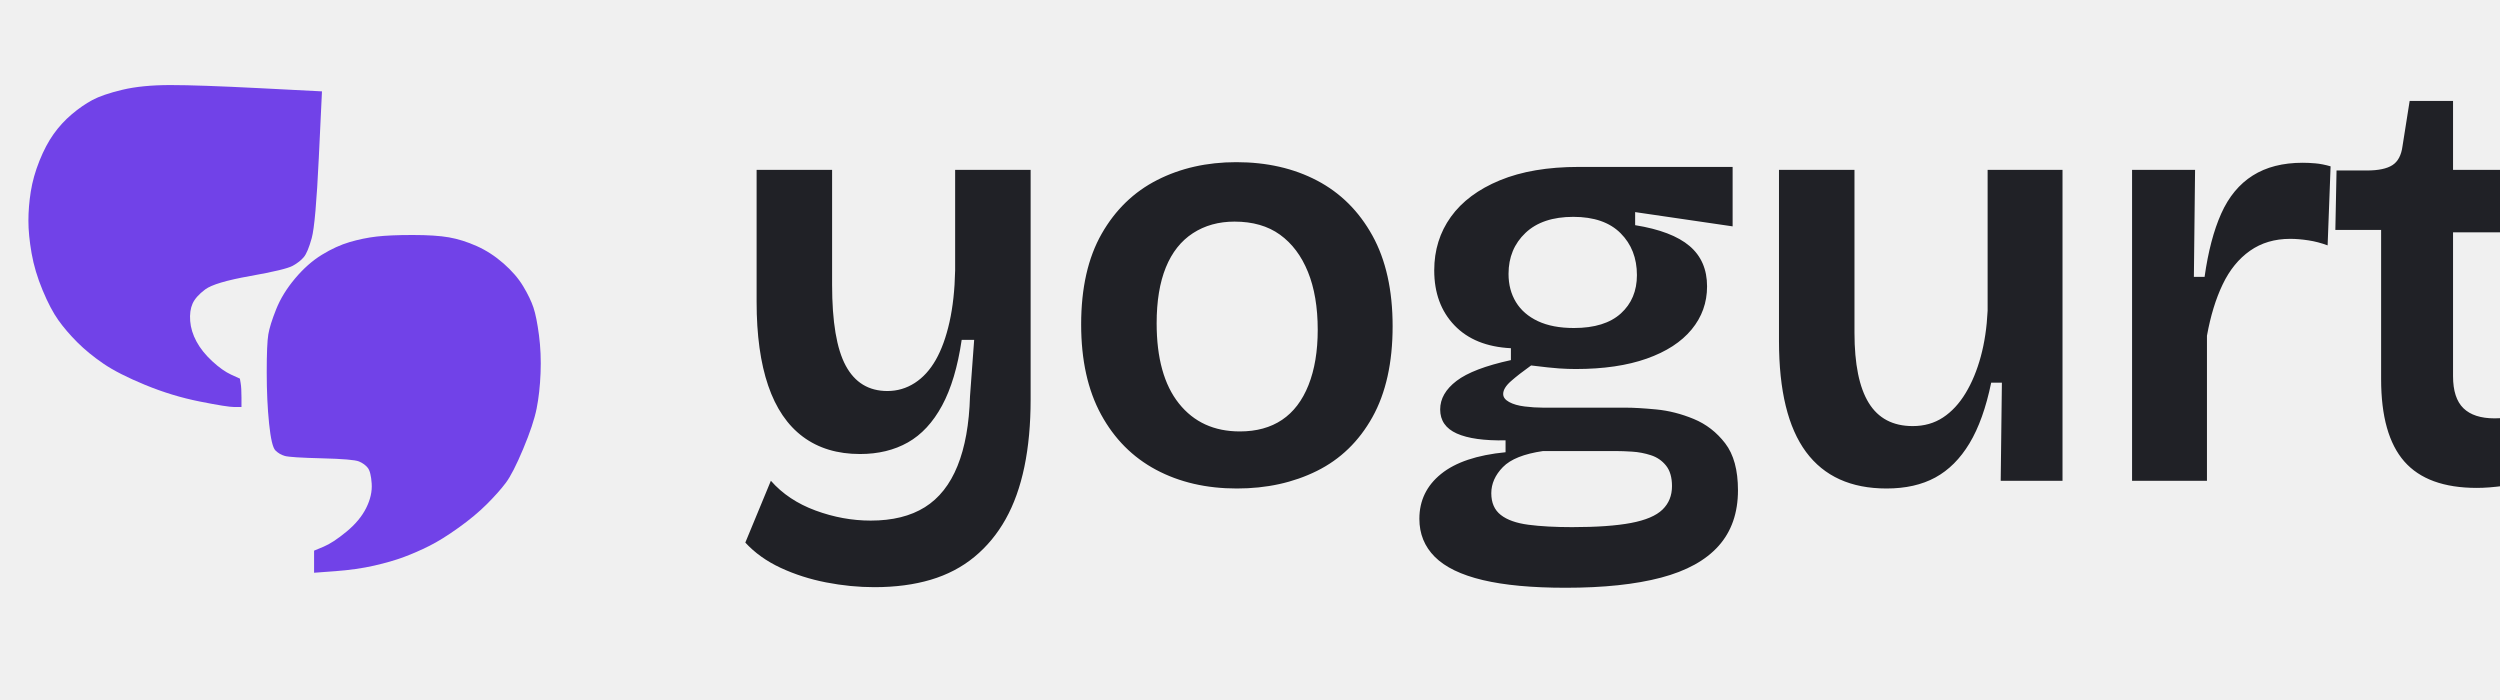
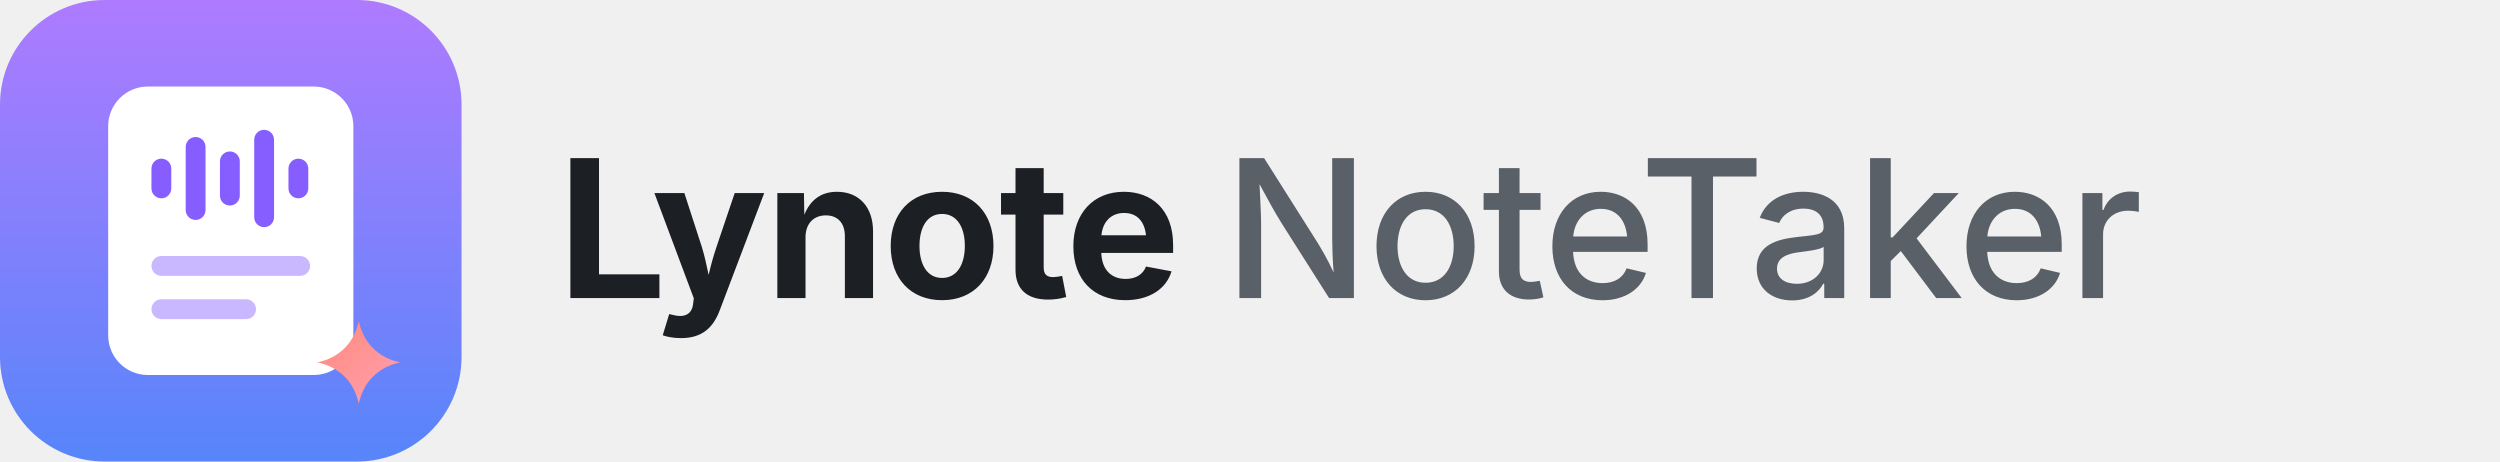
- <svg xmlns="http://www.w3.org/2000/svg" viewBox="0 0 286 80">
-   <path fill="#7142E8" transform="translate(0 5) scale(.65)" d="M21.528 8.111Q25.000 7.278 30.000 7.278L30.000 7.278Q35.000 7.278 45.833 7.833L56.667 8.389L56.667 8.389L56.111 20.056Q55.556 31.722 54.861 34.222L54.861 34.222Q54.167 36.722 53.472 37.556L53.472 37.556Q52.778 38.389 51.528 39.083L51.528 39.083Q50.278 39.778 44.028 40.889L44.028 40.889Q37.778 42.000 36.111 43.250L36.111 43.250Q34.444 44.500 33.889 45.750L33.889 45.750Q33.333 47.000 33.472 48.806L33.472 48.806Q33.611 50.611 34.583 52.417L34.583 52.417Q35.556 54.222 37.361 55.889L37.361 55.889Q39.167 57.556 40.694 58.250L42.222 58.944L42.222 58.944L42.361 59.778Q42.500 60.611 42.500 62.278L42.500 63.944L42.500 63.944L41.250 63.944Q40.000 63.944 35.139 62.972L35.139 62.972Q30.278 62.000 25.556 60.056L25.556 60.056Q20.833 58.111 18.194 56.306L18.194 56.306Q15.556 54.500 13.611 52.556L13.611 52.556Q11.667 50.611 10.278 48.667L10.278 48.667Q8.889 46.722 7.500 43.389L7.500 43.389Q6.111 40.056 5.556 36.861L5.556 36.861Q5.000 33.667 5.000 31.167L5.000 31.167Q5.000 28.667 5.417 26.028L5.417 26.028Q5.833 23.389 6.944 20.611L6.944 20.611Q8.056 17.833 9.444 15.889L9.444 15.889Q10.833 13.944 12.639 12.417L12.639 12.417Q14.444 10.889 16.250 9.917L16.250 9.917Q18.056 8.944 21.528 8.111L21.528 8.111Z M66.250 33.944Q68.611 33.667 72.639 33.667L72.639 33.667Q76.667 33.667 79.028 34.083L79.028 34.083Q81.389 34.500 83.889 35.611L83.889 35.611Q86.389 36.722 88.611 38.667L88.611 38.667Q90.833 40.611 92.083 42.694L92.083 42.694Q93.333 44.778 93.889 46.444L93.889 46.444Q94.444 48.111 94.861 51.306L94.861 51.306Q95.278 54.500 95.139 57.972L95.139 57.972Q95.000 61.444 94.444 64.222L94.444 64.222Q93.889 67.000 92.083 71.306L92.083 71.306Q90.278 75.611 89.028 77.278L89.028 77.278Q87.778 78.944 85.694 81.028L85.694 81.028Q83.611 83.111 80.694 85.194L80.694 85.194Q77.778 87.278 75.556 88.389L75.556 88.389Q73.333 89.500 71.111 90.333L71.111 90.333Q68.889 91.167 65.833 91.861L65.833 91.861Q62.778 92.556 59.028 92.833L55.278 93.111L55.278 93.111L55.278 89.222L55.278 89.222L56.944 88.528Q58.611 87.833 60.972 85.889L60.972 85.889Q63.333 83.944 64.444 81.722L64.444 81.722Q65.556 79.500 65.417 77.417L65.417 77.417Q65.278 75.333 64.722 74.639L64.722 74.639Q64.167 73.944 63.194 73.528L63.194 73.528Q62.222 73.111 56.667 72.972L56.667 72.972Q51.111 72.833 50.139 72.556L50.139 72.556Q49.167 72.278 48.472 71.583L48.472 71.583Q47.778 70.889 47.361 66.861L47.361 66.861Q46.944 62.833 46.944 57.833L46.944 57.833Q46.944 52.833 47.222 51.167L47.222 51.167Q47.500 49.500 48.611 46.722L48.611 46.722Q49.722 43.944 51.944 41.306L51.944 41.306Q54.167 38.667 56.667 37.139L56.667 37.139Q59.167 35.611 61.528 34.917L61.528 34.917Q63.889 34.222 66.250 33.944L66.250 33.944Z" />
-   <path fill="#202126" transform="translate(82 55) scale(.068 -.068)" d="M265 -179Q225 -179 184.0 -171.0Q143 -163 107.5 -146.5Q72 -130 48 -104L91 0Q120 -33 166.0 -50.0Q212 -67 259 -67Q314 -67 350.0 -44.5Q386 -22 405.0 25.0Q424 72 426 142L433 237H412Q402 169 379.0 126.5Q356 84 321.5 64.5Q287 45 241 45Q184 45 145.0 74.0Q106 103 86.5 160.0Q67 217 67 301V523H194V330Q194 236 217.0 193.5Q240 151 287 151Q312 151 333.0 164.5Q354 178 368.5 203.5Q383 229 391.5 267.0Q400 305 401 354V523H528V137Q528 74 517.5 23.5Q507 -27 486.0 -64.5Q465 -102 433.5 -128.0Q402 -154 360.0 -166.5Q318 -179 265 -179ZM875 -13Q798 -13 739.0 18.5Q680 50 646.5 111.5Q613 173 613 263Q613 355 647.5 415.5Q682 476 741.0 506.0Q800 536 874 536Q951 536 1010.0 505.0Q1069 474 1103.0 412.5Q1137 351 1137 260Q1137 168 1103.0 107.0Q1069 46 1009.5 16.5Q950 -13 875 -13ZM880 83Q922 83 951.0 102.5Q980 122 995.5 161.0Q1011 200 1011 254Q1011 311 994.5 351.5Q978 392 947.5 414.0Q917 436 871 436Q831 436 801.0 416.5Q771 397 755.5 359.0Q740 321 740 265Q740 177 777.5 130.0Q815 83 880 83ZM1428 -180Q1343 -180 1288.5 -167.0Q1234 -154 1208.0 -128.0Q1182 -102 1182 -64Q1182 -18 1218.5 11.5Q1255 41 1327 48V68Q1273 67 1245.0 79.5Q1217 92 1217 120Q1217 147 1244.5 168.0Q1272 189 1336 203V223Q1275 226 1241.0 261.5Q1207 297 1207 354Q1207 405 1235.0 444.0Q1263 483 1317.5 505.5Q1372 528 1450 528H1709V428L1545 452V430Q1607 420 1636.5 395.0Q1666 370 1666 327Q1666 286 1640.0 254.5Q1614 223 1564.5 205.5Q1515 188 1445 188Q1432 188 1417.0 189.0Q1402 190 1370 194Q1349 179 1336.0 167.5Q1323 156 1323 146Q1323 138 1333.0 132.5Q1343 127 1359.0 125.0Q1375 123 1390 123H1529Q1549 123 1580.5 120.0Q1612 117 1643.5 104.0Q1675 91 1696.5 63.0Q1718 35 1718 -16Q1718 -73 1685.5 -109.5Q1653 -146 1588.5 -163.0Q1524 -180 1428 -180ZM1439 -78Q1501 -78 1538.0 -71.0Q1575 -64 1591.0 -48.5Q1607 -33 1607 -9Q1607 13 1597.0 25.5Q1587 38 1571.5 43.0Q1556 48 1540.0 49.0Q1524 50 1513 50H1390Q1342 43 1322.5 23.0Q1303 3 1303 -21Q1303 -45 1319.0 -57.5Q1335 -70 1365.5 -74.0Q1396 -78 1439 -78ZM1442 257Q1494 257 1521.0 281.5Q1548 306 1548 346Q1548 389 1520.5 416.5Q1493 444 1441 444Q1389 444 1360.5 417.0Q1332 390 1332 348Q1332 321 1344.5 300.5Q1357 280 1381.5 268.5Q1406 257 1442 257ZM1968 -13Q1878 -13 1832.5 48.5Q1787 110 1787 235V523H1914V249Q1914 170 1938.0 131.0Q1962 92 2012 92Q2041 92 2063.0 106.5Q2085 121 2101.0 147.5Q2117 174 2126.5 209.0Q2136 244 2138 286V523H2264V215V0H2160L2162 165H2144Q2131 102 2107.5 63.0Q2084 24 2050.0 5.5Q2016 -13 1968 -13ZM2381 0V262V523H2487L2485 343H2503Q2512 407 2531.0 449.5Q2550 492 2584.0 513.5Q2618 535 2668 535Q2678 535 2689.5 534.0Q2701 533 2715 529L2710 396Q2694 402 2677.5 404.5Q2661 407 2647 407Q2608 407 2579.5 387.0Q2551 367 2533.5 330.5Q2516 294 2507 244V0ZM2961 -12Q2878 -12 2839.0 32.5Q2800 77 2800 171V422H2723L2725 522H2776Q2805 522 2819.0 531.0Q2833 540 2836 563L2848 639H2921V523H3059V418H2921V176Q2921 139 2938.5 122.0Q2956 105 2991 105Q3010 105 3028.5 109.5Q3047 114 3063 125V5Q3032 -5 3006.5 -8.5Q2981 -12 2961 -12Z" />
+ <svg xmlns="http://www.w3.org/2000/svg" width="520" height="96" viewBox="0 0 520 96">
+   <g transform="scale(.375)">
+     <defs>
+       <linearGradient id="g" x1="0" y1="0" x2="0" y2="1">
+         <stop offset="0" stop-color="#AE7BFF" />
+         <stop offset="1" stop-color="#5785FA" />
+       </linearGradient>
+       <linearGradient id="s" x1="0" y1="0" x2="1" y2="1">
+         <stop offset="0" stop-color="#FF8A7A" />
+         <stop offset="1" stop-color="#FF9FB2" />
+       </linearGradient>
+     </defs>
+     <g transform="translate(0 0) scale(1)">
+       <rect width="256" height="256" rx="58" fill="url(#g)" />
+       <path d="M82 48H174A22 22 0 0 1 196 70V186A22 22 0 0 1 174 208H82A22 22 0 0 1 60 186V70A22 22 0 0 1 82 48Z" fill="#fff" />
+       <g fill="#865EFF">
+         <rect x="84" y="88" width="11" height="22" rx="5.5" />
+         <rect x="103" y="76" width="11" height="46" rx="5.5" />
+         <rect x="122" y="84" width="11" height="30" rx="5.5" />
+         <rect x="141" y="72" width="11" height="54" rx="5.5" />
+         <rect x="160" y="88" width="11" height="22" rx="5.5" />
+       </g>
+       <rect x="84" y="142" width="88" height="11" rx="5.5" fill="#C9B8FF" />
+       <rect x="84" y="166" width="58" height="11" rx="5.5" fill="#C9B8FF" />
+       <g transform="translate(176 178) scale(1.15)">
+         <path d="M20 0c2.2 10.6 9.4 17.8 20 20-10.6 2.2-17.8 9.4-20 20C17.8 29.4 10.6 22.2 0 20 10.6 17.8 17.8 10.6 20 0z" fill="url(#s)" />
+       </g>
+     </g>
+   </g>
+   <text x="116" y="62" font-family="Inter, 'Noto Sans SC', system-ui, sans-serif" font-size="40" font-weight="700" fill="#1C1F23" letter-spacing="-.4">Lynote <tspan font-weight="500" fill="#5A6068">NoteTaker</tspan>
+   </text>
</svg>
